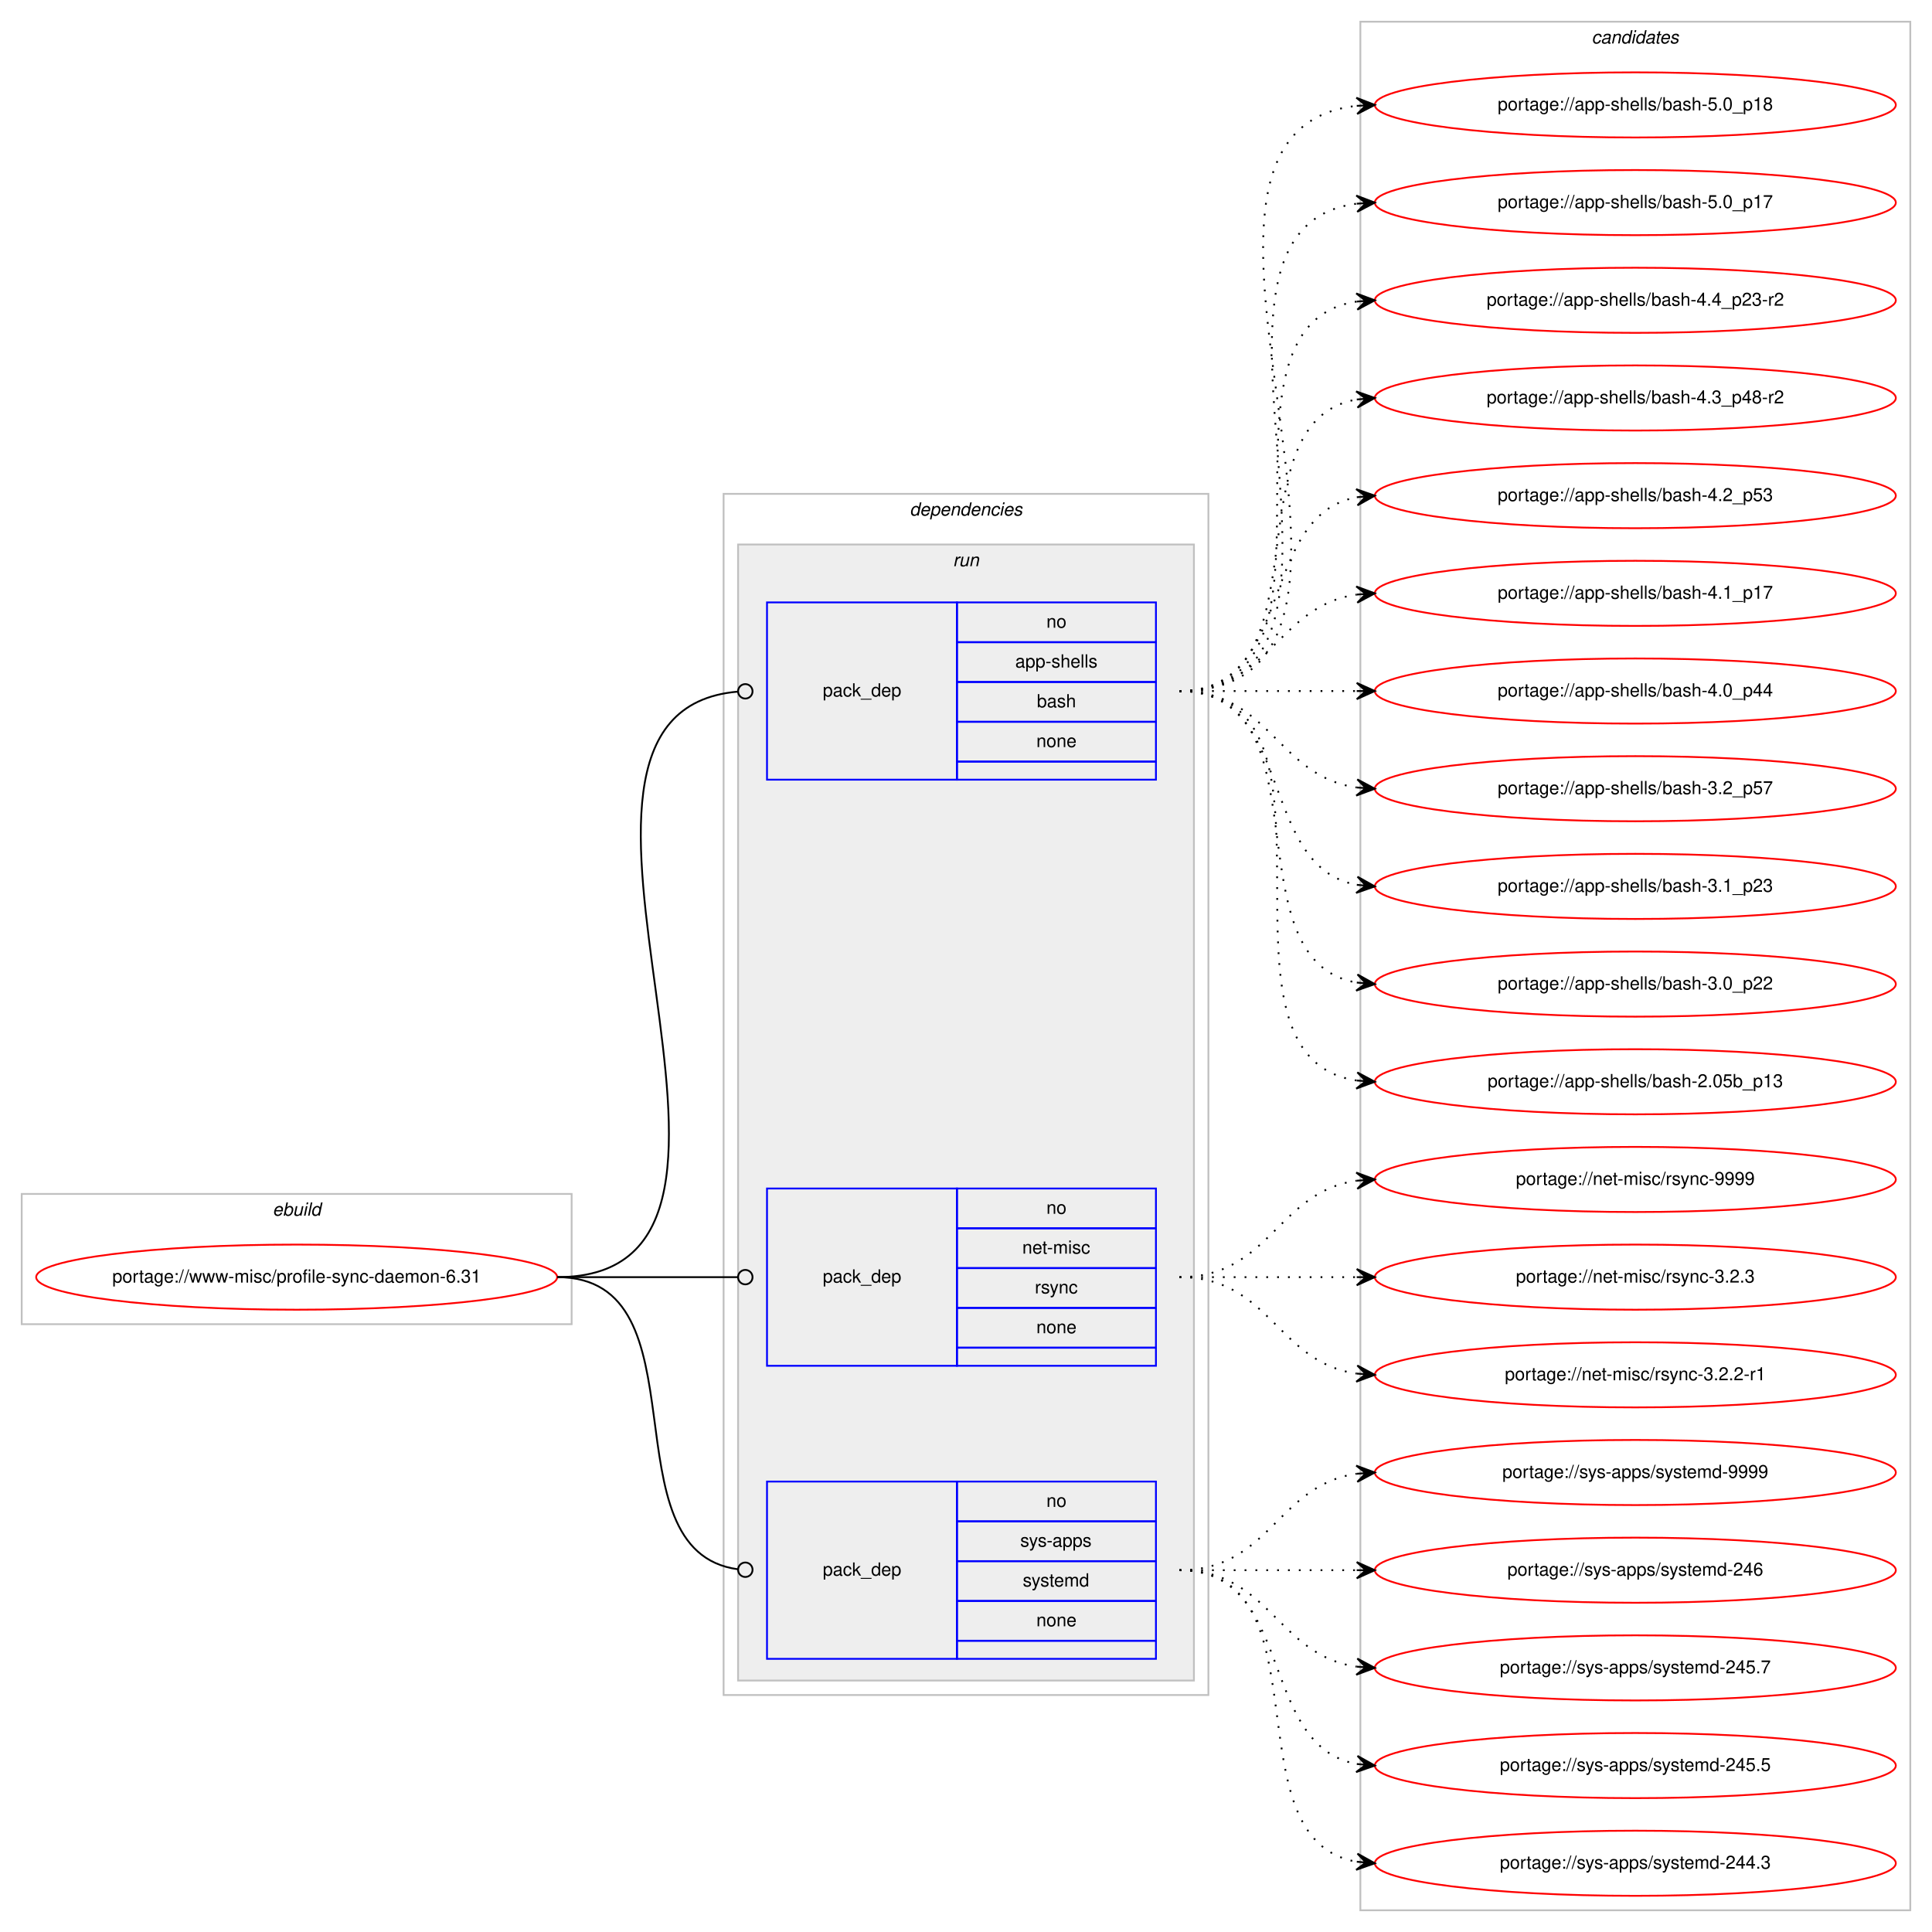
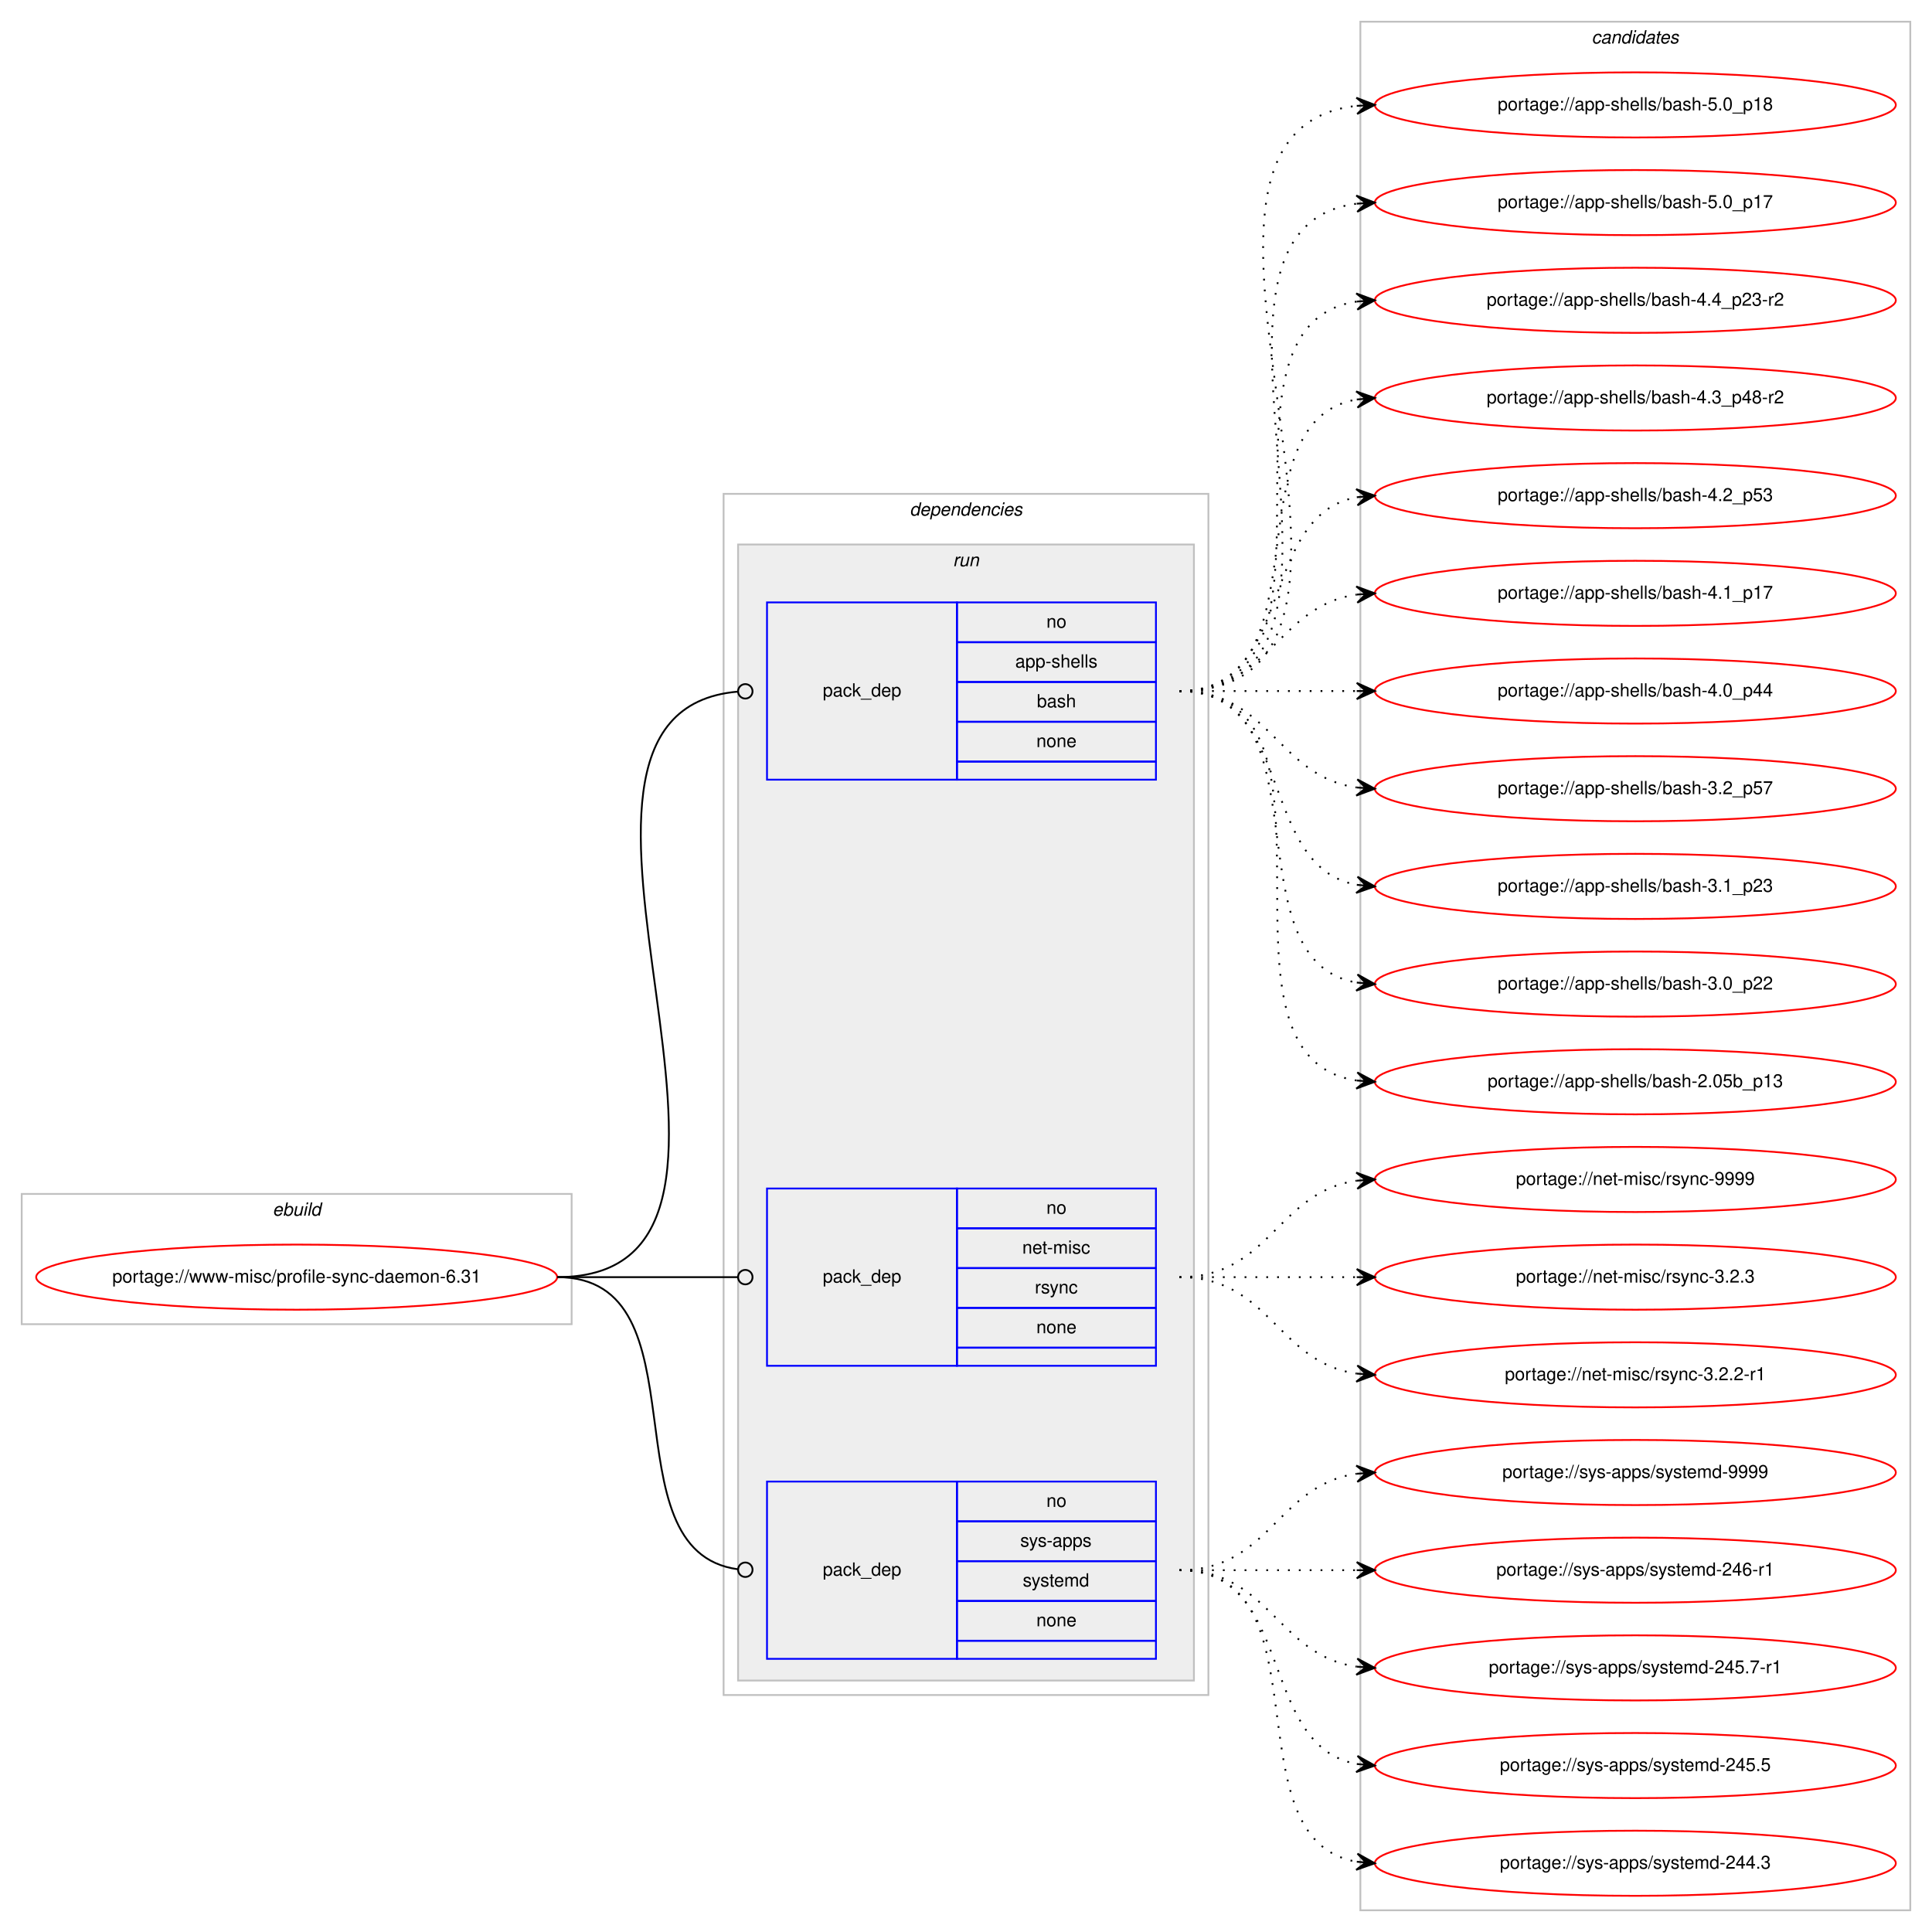
<svg xmlns="http://www.w3.org/2000/svg" xmlns:xlink="http://www.w3.org/1999/xlink" width="1068pt" height="1068pt" viewBox="0.00 0.00 1068.00 1068.00">
  <g id="graph0" class="graph" transform="scale(1 1) rotate(0) translate(4 1064)">
    <polygon fill="#ffffff" stroke="transparent" points="-4,4 -4,-1064 1064,-1064 1064,4 -4,4" />
    <g id="clust1" class="cluster">
      <polygon fill="none" stroke="#c0c0c0" points="8,-332 8,-404 312,-404 312,-332 8,-332" />
      <text text-anchor="start" x="146.663" y="-392" font-family="Helvetica,sans-Serif" font-style="italic" font-size="10.00" fill="#000000">ebuild</text>
    </g>
    <g id="clust2" class="cluster">
      <polygon fill="none" stroke="#c0c0c0" points="396,-127 396,-791 664,-791 664,-127 396,-127" />
      <text text-anchor="start" x="498.875" y="-779" font-family="Helvetica,sans-Serif" font-style="italic" font-size="10.00" fill="#000000">dependencies</text>
    </g>
    <g id="clust5" class="cluster">
      <polygon fill="#eeeeee" stroke="#c0c0c0" points="404,-135 404,-763 656,-763 656,-135 404,-135" />
      <text text-anchor="start" x="522.777" y="-751" font-family="Helvetica,sans-Serif" font-style="italic" font-size="10.00" fill="#000000">run</text>
    </g>
    <g id="clust9" class="cluster">
      <polygon fill="none" stroke="#c0c0c0" points="748,-8 748,-1052 1052,-1052 1052,-8 748,-8" />
      <text text-anchor="start" x="875.824" y="-1040" font-family="Helvetica,sans-Serif" font-style="italic" font-size="10.00" fill="#000000">candidates</text>
    </g>
    <g id="node1" class="node">
      <g id="a_node1">
        <a xlink:href="../www-misc/profile-sync-daemon-6.31.svg" xlink:title="portage://www-misc/profile-sync-daemon-6.31">
          <ellipse fill="none" stroke="#ff0000" cx="160" cy="-358" rx="144" ry="18" />
          <text text-anchor="middle" x="160" y="-355" font-family="Helvetica,sans-Serif" font-size="10.00" fill="#000000">portage://www-misc/profile-sync-daemon-6.31</text>
        </a>
      </g>
    </g>
    <g id="node2" class="node">
      <polygon fill="none" stroke="#0000ff" points="420,-633 420,-731 525,-731 525,-633 420,-633" />
      <text text-anchor="start" x="450.823" y="-679" font-family="Helvetica,sans-Serif" font-size="10.00" fill="#000000">pack_dep</text>
      <polygon fill="none" stroke="#0000ff" points="525,-709 525,-731 635,-731 635,-709 525,-709" />
      <text text-anchor="start" x="574.441" y="-717" font-family="Helvetica,sans-Serif" font-size="10.00" fill="#000000">no</text>
      <polygon fill="none" stroke="#0000ff" points="525,-687 525,-709 635,-709 635,-687 525,-687" />
      <text text-anchor="start" x="557.219" y="-695" font-family="Helvetica,sans-Serif" font-size="10.00" fill="#000000">app-shells</text>
      <polygon fill="none" stroke="#0000ff" points="525,-665 525,-687 635,-687 635,-665 525,-665" />
      <text text-anchor="start" x="569.162" y="-673" font-family="Helvetica,sans-Serif" font-size="10.00" fill="#000000">bash</text>
      <polygon fill="none" stroke="#0000ff" points="525,-643 525,-665 635,-665 635,-643 525,-643" />
      <text text-anchor="start" x="568.882" y="-651" font-family="Helvetica,sans-Serif" font-size="10.00" fill="#000000">none</text>
      <polygon fill="none" stroke="#0000ff" points="525,-633 525,-643 635,-643 635,-633 525,-633" />
    </g>
    <g id="edge1" class="edge">
      <path fill="none" stroke="#000000" d="M304,-358C452.973,-358 267.349,-670.088 403.905,-681.669" />
      <ellipse fill="none" stroke="#000000" cx="408.003" cy="-681.837" rx="4" ry="4" />
    </g>
    <g id="node3" class="node">
      <polygon fill="none" stroke="#0000ff" points="420,-309 420,-407 525,-407 525,-309 420,-309" />
      <text text-anchor="start" x="450.823" y="-355" font-family="Helvetica,sans-Serif" font-size="10.00" fill="#000000">pack_dep</text>
      <polygon fill="none" stroke="#0000ff" points="525,-385 525,-407 635,-407 635,-385 525,-385" />
      <text text-anchor="start" x="574.441" y="-393" font-family="Helvetica,sans-Serif" font-size="10.00" fill="#000000">no</text>
      <polygon fill="none" stroke="#0000ff" points="525,-363 525,-385 635,-385 635,-363 525,-363" />
      <text text-anchor="start" x="561.113" y="-371" font-family="Helvetica,sans-Serif" font-size="10.00" fill="#000000">net-misc</text>
      <polygon fill="none" stroke="#0000ff" points="525,-341 525,-363 635,-363 635,-341 525,-341" />
      <text text-anchor="start" x="568.056" y="-349" font-family="Helvetica,sans-Serif" font-size="10.00" fill="#000000">rsync</text>
      <polygon fill="none" stroke="#0000ff" points="525,-319 525,-341 635,-341 635,-319 525,-319" />
      <text text-anchor="start" x="568.882" y="-327" font-family="Helvetica,sans-Serif" font-size="10.00" fill="#000000">none</text>
      <polygon fill="none" stroke="#0000ff" points="525,-309 525,-319 635,-319 635,-309 525,-309" />
    </g>
    <g id="edge2" class="edge">
      <path fill="none" stroke="#000000" d="M304,-358C349.188,-358 362.47,-358 403.919,-358" />
      <ellipse fill="none" stroke="#000000" cx="408" cy="-358" rx="4" ry="4" />
    </g>
    <g id="node4" class="node">
      <polygon fill="none" stroke="#0000ff" points="420,-147 420,-245 525,-245 525,-147 420,-147" />
      <text text-anchor="start" x="450.823" y="-193" font-family="Helvetica,sans-Serif" font-size="10.00" fill="#000000">pack_dep</text>
      <polygon fill="none" stroke="#0000ff" points="525,-223 525,-245 635,-245 635,-223 525,-223" />
      <text text-anchor="start" x="574.441" y="-231" font-family="Helvetica,sans-Serif" font-size="10.00" fill="#000000">no</text>
      <polygon fill="none" stroke="#0000ff" points="525,-201 525,-223 635,-223 635,-201 525,-201" />
      <text text-anchor="start" x="559.997" y="-209" font-family="Helvetica,sans-Serif" font-size="10.00" fill="#000000">sys-apps</text>
      <polygon fill="none" stroke="#0000ff" points="525,-179 525,-201 635,-201 635,-179 525,-179" />
      <text text-anchor="start" x="561.387" y="-187" font-family="Helvetica,sans-Serif" font-size="10.00" fill="#000000">systemd</text>
      <polygon fill="none" stroke="#0000ff" points="525,-157 525,-179 635,-179 635,-157 525,-157" />
      <text text-anchor="start" x="568.882" y="-165" font-family="Helvetica,sans-Serif" font-size="10.00" fill="#000000">none</text>
      <polygon fill="none" stroke="#0000ff" points="525,-147 525,-157 635,-157 635,-147 525,-147" />
    </g>
    <g id="edge3" class="edge">
      <path fill="none" stroke="#000000" d="M304,-358C387.66,-358 329.62,-206.579 403.871,-196.524" />
      <ellipse fill="none" stroke="#000000" cx="408.008" cy="-196.257" rx="4" ry="4" />
    </g>
    <g id="node5" class="node">
      <g id="a_node5">
        <a xlink:href="../app-shells/bash-5.0_p18.svg" xlink:title="portage://app-shells/bash-5.0_p18">
          <ellipse fill="none" stroke="#ff0000" cx="900" cy="-1006" rx="144" ry="18" />
          <text text-anchor="middle" x="900" y="-1003" font-family="Helvetica,sans-Serif" font-size="10.00" fill="#000000">portage://app-shells/bash-5.0_p18</text>
        </a>
      </g>
    </g>
    <g id="edge4" class="edge">
      <path fill="none" stroke="#000000" stroke-dasharray="1,5" d="M648,-682C796.232,-682 613.188,-990.99 745.891,-1005.474" />
      <polygon fill="#000000" stroke="#000000" points="756,-1006 745.78,-1009.975 751.007,-1005.74 746.014,-1005.481 746.014,-1005.481 746.014,-1005.481 751.007,-1005.74 746.247,-1000.987 756,-1006 756,-1006" />
    </g>
    <g id="node6" class="node">
      <g id="a_node6">
        <a xlink:href="../app-shells/bash-5.0_p17.svg" xlink:title="portage://app-shells/bash-5.0_p17">
          <ellipse fill="none" stroke="#ff0000" cx="900" cy="-952" rx="144" ry="18" />
          <text text-anchor="middle" x="900" y="-949" font-family="Helvetica,sans-Serif" font-size="10.00" fill="#000000">portage://app-shells/bash-5.0_p17</text>
        </a>
      </g>
    </g>
    <g id="edge5" class="edge">
      <path fill="none" stroke="#000000" stroke-dasharray="1,5" d="M648,-682C773.71,-682 634.777,-937.436 746.014,-951.405" />
      <polygon fill="#000000" stroke="#000000" points="756,-952 745.75,-955.898 751.009,-951.703 746.018,-951.405 746.018,-951.405 746.018,-951.405 751.009,-951.703 746.285,-946.913 756,-952 756,-952" />
    </g>
    <g id="node7" class="node">
      <g id="a_node7">
        <a xlink:href="../app-shells/bash-4.4_p23-r2.svg" xlink:title="portage://app-shells/bash-4.4_p23-r2">
          <ellipse fill="none" stroke="#ff0000" cx="900" cy="-898" rx="144" ry="18" />
          <text text-anchor="middle" x="900" y="-895" font-family="Helvetica,sans-Serif" font-size="10.00" fill="#000000">portage://app-shells/bash-4.4_p23-r2</text>
        </a>
      </g>
    </g>
    <g id="edge6" class="edge">
      <path fill="none" stroke="#000000" stroke-dasharray="1,5" d="M648,-682C751.768,-682 655.516,-883.894 746.001,-897.301" />
      <polygon fill="#000000" stroke="#000000" points="756,-898 745.711,-901.792 751.012,-897.652 746.024,-897.303 746.024,-897.303 746.024,-897.303 751.012,-897.652 746.338,-892.814 756,-898 756,-898" />
    </g>
    <g id="node8" class="node">
      <g id="a_node8">
        <a xlink:href="../app-shells/bash-4.3_p48-r2.svg" xlink:title="portage://app-shells/bash-4.3_p48-r2">
          <ellipse fill="none" stroke="#ff0000" cx="900" cy="-844" rx="144" ry="18" />
          <text text-anchor="middle" x="900" y="-841" font-family="Helvetica,sans-Serif" font-size="10.00" fill="#000000">portage://app-shells/bash-4.3_p48-r2</text>
        </a>
      </g>
    </g>
    <g id="edge7" class="edge">
      <path fill="none" stroke="#000000" stroke-dasharray="1,5" d="M648,-682C730.815,-682 674.779,-830.377 745.661,-843.128" />
      <polygon fill="#000000" stroke="#000000" points="756,-844 745.657,-847.644 751.018,-843.58 746.035,-843.16 746.035,-843.16 746.035,-843.16 751.018,-843.58 746.413,-838.676 756,-844 756,-844" />
    </g>
    <g id="node9" class="node">
      <g id="a_node9">
        <a xlink:href="../app-shells/bash-4.2_p53.svg" xlink:title="portage://app-shells/bash-4.2_p53">
          <ellipse fill="none" stroke="#ff0000" cx="900" cy="-790" rx="144" ry="18" />
          <text text-anchor="middle" x="900" y="-787" font-family="Helvetica,sans-Serif" font-size="10.00" fill="#000000">portage://app-shells/bash-4.2_p53</text>
        </a>
      </g>
    </g>
    <g id="edge8" class="edge">
      <path fill="none" stroke="#000000" stroke-dasharray="1,5" d="M648,-682C712.303,-682 690.78,-778.91 746.031,-789.131" />
      <polygon fill="#000000" stroke="#000000" points="756,-790 745.647,-793.614 751.019,-789.566 746.038,-789.131 746.038,-789.131 746.038,-789.131 751.019,-789.566 746.429,-784.648 756,-790 756,-790" />
    </g>
    <g id="node10" class="node">
      <g id="a_node10">
        <a xlink:href="../app-shells/bash-4.1_p17.svg" xlink:title="portage://app-shells/bash-4.1_p17">
          <ellipse fill="none" stroke="#ff0000" cx="900" cy="-736" rx="144" ry="18" />
          <text text-anchor="middle" x="900" y="-733" font-family="Helvetica,sans-Serif" font-size="10.00" fill="#000000">portage://app-shells/bash-4.1_p17</text>
        </a>
      </g>
    </g>
    <g id="edge9" class="edge">
      <path fill="none" stroke="#000000" stroke-dasharray="1,5" d="M648,-682C698.102,-682 702.012,-729.066 745.979,-735.317" />
      <polygon fill="#000000" stroke="#000000" points="756,-736 745.717,-739.81 751.012,-735.66 746.023,-735.32 746.023,-735.32 746.023,-735.32 751.012,-735.66 746.329,-730.831 756,-736 756,-736" />
    </g>
    <g id="node11" class="node">
      <g id="a_node11">
        <a xlink:href="../app-shells/bash-4.0_p44.svg" xlink:title="portage://app-shells/bash-4.0_p44">
          <ellipse fill="none" stroke="#ff0000" cx="900" cy="-682" rx="144" ry="18" />
          <text text-anchor="middle" x="900" y="-679" font-family="Helvetica,sans-Serif" font-size="10.00" fill="#000000">portage://app-shells/bash-4.0_p44</text>
        </a>
      </g>
    </g>
    <g id="edge10" class="edge">
      <path fill="none" stroke="#000000" stroke-dasharray="1,5" d="M648,-682C692.438,-682 706.02,-682 745.878,-682" />
      <polygon fill="#000000" stroke="#000000" points="756,-682 746,-686.5 751,-682 746,-682 746,-682 746,-682 751,-682 746,-677.5 756,-682 756,-682" />
    </g>
    <g id="node12" class="node">
      <g id="a_node12">
        <a xlink:href="../app-shells/bash-3.2_p57.svg" xlink:title="portage://app-shells/bash-3.2_p57">
          <ellipse fill="none" stroke="#ff0000" cx="900" cy="-628" rx="144" ry="18" />
          <text text-anchor="middle" x="900" y="-625" font-family="Helvetica,sans-Serif" font-size="10.00" fill="#000000">portage://app-shells/bash-3.2_p57</text>
        </a>
      </g>
    </g>
    <g id="edge11" class="edge">
      <path fill="none" stroke="#000000" stroke-dasharray="1,5" d="M648,-682C698.102,-682 702.012,-634.934 745.979,-628.683" />
      <polygon fill="#000000" stroke="#000000" points="756,-628 746.329,-633.169 751.012,-628.34 746.023,-628.68 746.023,-628.68 746.023,-628.68 751.012,-628.34 745.717,-624.19 756,-628 756,-628" />
    </g>
    <g id="node13" class="node">
      <g id="a_node13">
        <a xlink:href="../app-shells/bash-3.1_p23.svg" xlink:title="portage://app-shells/bash-3.1_p23">
          <ellipse fill="none" stroke="#ff0000" cx="900" cy="-574" rx="144" ry="18" />
          <text text-anchor="middle" x="900" y="-571" font-family="Helvetica,sans-Serif" font-size="10.00" fill="#000000">portage://app-shells/bash-3.1_p23</text>
        </a>
      </g>
    </g>
    <g id="edge12" class="edge">
      <path fill="none" stroke="#000000" stroke-dasharray="1,5" d="M648,-682C712.303,-682 690.78,-585.09 746.031,-574.869" />
      <polygon fill="#000000" stroke="#000000" points="756,-574 746.429,-579.352 751.019,-574.434 746.038,-574.869 746.038,-574.869 746.038,-574.869 751.019,-574.434 745.647,-570.386 756,-574 756,-574" />
    </g>
    <g id="node14" class="node">
      <g id="a_node14">
        <a xlink:href="../app-shells/bash-3.0_p22.svg" xlink:title="portage://app-shells/bash-3.0_p22">
          <ellipse fill="none" stroke="#ff0000" cx="900" cy="-520" rx="144" ry="18" />
          <text text-anchor="middle" x="900" y="-517" font-family="Helvetica,sans-Serif" font-size="10.00" fill="#000000">portage://app-shells/bash-3.0_p22</text>
        </a>
      </g>
    </g>
    <g id="edge13" class="edge">
      <path fill="none" stroke="#000000" stroke-dasharray="1,5" d="M648,-682C730.815,-682 674.779,-533.623 745.661,-520.872" />
      <polygon fill="#000000" stroke="#000000" points="756,-520 746.413,-525.324 751.018,-520.42 746.035,-520.84 746.035,-520.84 746.035,-520.84 751.018,-520.42 745.657,-516.356 756,-520 756,-520" />
    </g>
    <g id="node15" class="node">
      <g id="a_node15">
        <a xlink:href="../app-shells/bash-2.05b_p13.svg" xlink:title="portage://app-shells/bash-2.05b_p13">
          <ellipse fill="none" stroke="#ff0000" cx="900" cy="-466" rx="144" ry="18" />
          <text text-anchor="middle" x="900" y="-463" font-family="Helvetica,sans-Serif" font-size="10.00" fill="#000000">portage://app-shells/bash-2.05b_p13</text>
        </a>
      </g>
    </g>
    <g id="edge14" class="edge">
      <path fill="none" stroke="#000000" stroke-dasharray="1,5" d="M648,-682C751.768,-682 655.516,-480.106 746.001,-466.699" />
      <polygon fill="#000000" stroke="#000000" points="756,-466 746.338,-471.186 751.012,-466.349 746.024,-466.697 746.024,-466.697 746.024,-466.697 751.012,-466.349 745.711,-462.208 756,-466 756,-466" />
    </g>
    <g id="node16" class="node">
      <g id="a_node16">
        <a xlink:href="../net-misc/rsync-9999.svg" xlink:title="portage://net-misc/rsync-9999">
          <ellipse fill="none" stroke="#ff0000" cx="900" cy="-412" rx="144" ry="18" />
          <text text-anchor="middle" x="900" y="-409" font-family="Helvetica,sans-Serif" font-size="10.00" fill="#000000">portage://net-misc/rsync-9999</text>
        </a>
      </g>
    </g>
    <g id="edge15" class="edge">
      <path fill="none" stroke="#000000" stroke-dasharray="1,5" d="M648,-358C698.102,-358 702.012,-405.066 745.979,-411.317" />
      <polygon fill="#000000" stroke="#000000" points="756,-412 745.717,-415.81 751.012,-411.66 746.023,-411.32 746.023,-411.32 746.023,-411.32 751.012,-411.66 746.329,-406.831 756,-412 756,-412" />
    </g>
    <g id="node17" class="node">
      <g id="a_node17">
        <a xlink:href="../net-misc/rsync-3.2.3.svg" xlink:title="portage://net-misc/rsync-3.2.3">
          <ellipse fill="none" stroke="#ff0000" cx="900" cy="-358" rx="144" ry="18" />
          <text text-anchor="middle" x="900" y="-355" font-family="Helvetica,sans-Serif" font-size="10.00" fill="#000000">portage://net-misc/rsync-3.2.3</text>
        </a>
      </g>
    </g>
    <g id="edge16" class="edge">
      <path fill="none" stroke="#000000" stroke-dasharray="1,5" d="M648,-358C692.438,-358 706.02,-358 745.878,-358" />
      <polygon fill="#000000" stroke="#000000" points="756,-358 746,-362.5 751,-358 746,-358 746,-358 746,-358 751,-358 746,-353.5 756,-358 756,-358" />
    </g>
    <g id="node18" class="node">
      <g id="a_node18">
        <a xlink:href="../net-misc/rsync-3.2.2-r1.svg" xlink:title="portage://net-misc/rsync-3.2.2-r1">
          <ellipse fill="none" stroke="#ff0000" cx="900" cy="-304" rx="144" ry="18" />
          <text text-anchor="middle" x="900" y="-301" font-family="Helvetica,sans-Serif" font-size="10.00" fill="#000000">portage://net-misc/rsync-3.2.2-r1</text>
        </a>
      </g>
    </g>
    <g id="edge17" class="edge">
      <path fill="none" stroke="#000000" stroke-dasharray="1,5" d="M648,-358C698.102,-358 702.012,-310.934 745.979,-304.683" />
      <polygon fill="#000000" stroke="#000000" points="756,-304 746.329,-309.169 751.012,-304.34 746.023,-304.68 746.023,-304.68 746.023,-304.68 751.012,-304.34 745.717,-300.19 756,-304 756,-304" />
    </g>
    <g id="node19" class="node">
      <g id="a_node19">
        <a xlink:href="../sys-apps/systemd-9999.svg" xlink:title="portage://sys-apps/systemd-9999">
          <ellipse fill="none" stroke="#ff0000" cx="900" cy="-250" rx="144" ry="18" />
          <text text-anchor="middle" x="900" y="-247" font-family="Helvetica,sans-Serif" font-size="10.00" fill="#000000">portage://sys-apps/systemd-9999</text>
        </a>
      </g>
    </g>
    <g id="edge18" class="edge">
      <path fill="none" stroke="#000000" stroke-dasharray="1,5" d="M648,-196C698.102,-196 702.012,-243.066 745.979,-249.317" />
      <polygon fill="#000000" stroke="#000000" points="756,-250 745.717,-253.81 751.012,-249.66 746.023,-249.32 746.023,-249.32 746.023,-249.32 751.012,-249.66 746.329,-244.831 756,-250 756,-250" />
    </g>
    <g id="node20" class="node">
      <g id="a_node20">
-         <a xlink:href="../sys-apps/systemd-246.svg" xlink:title="portage://sys-apps/systemd-246">
+         <a xlink:href="../sys-apps/systemd-246-r1.svg" xlink:title="portage://sys-apps/systemd-246-r1">
          <ellipse fill="none" stroke="#ff0000" cx="900" cy="-196" rx="144" ry="18" />
-           <text text-anchor="middle" x="900" y="-193" font-family="Helvetica,sans-Serif" font-size="10.00" fill="#000000">portage://sys-apps/systemd-246</text>
+           <text text-anchor="middle" x="900" y="-193" font-family="Helvetica,sans-Serif" font-size="10.00" fill="#000000">portage://sys-apps/systemd-246-r1</text>
        </a>
      </g>
    </g>
    <g id="edge19" class="edge">
      <path fill="none" stroke="#000000" stroke-dasharray="1,5" d="M648,-196C692.438,-196 706.02,-196 745.878,-196" />
      <polygon fill="#000000" stroke="#000000" points="756,-196 746,-200.5 751,-196 746,-196 746,-196 746,-196 751,-196 746,-191.5 756,-196 756,-196" />
    </g>
    <g id="node21" class="node">
      <g id="a_node21">
-         <a xlink:href="../sys-apps/systemd-245.7.svg" xlink:title="portage://sys-apps/systemd-245.7">
+         <a xlink:href="../sys-apps/systemd-245.7-r1.svg" xlink:title="portage://sys-apps/systemd-245.7-r1">
          <ellipse fill="none" stroke="#ff0000" cx="900" cy="-142" rx="144" ry="18" />
-           <text text-anchor="middle" x="900" y="-139" font-family="Helvetica,sans-Serif" font-size="10.00" fill="#000000">portage://sys-apps/systemd-245.7</text>
+           <text text-anchor="middle" x="900" y="-139" font-family="Helvetica,sans-Serif" font-size="10.00" fill="#000000">portage://sys-apps/systemd-245.7-r1</text>
        </a>
      </g>
    </g>
    <g id="edge20" class="edge">
      <path fill="none" stroke="#000000" stroke-dasharray="1,5" d="M648,-196C698.102,-196 702.012,-148.934 745.979,-142.683" />
      <polygon fill="#000000" stroke="#000000" points="756,-142 746.329,-147.169 751.012,-142.34 746.023,-142.68 746.023,-142.68 746.023,-142.68 751.012,-142.34 745.717,-138.19 756,-142 756,-142" />
    </g>
    <g id="node22" class="node">
      <g id="a_node22">
        <a xlink:href="../sys-apps/systemd-245.5.svg" xlink:title="portage://sys-apps/systemd-245.5">
          <ellipse fill="none" stroke="#ff0000" cx="900" cy="-88" rx="144" ry="18" />
          <text text-anchor="middle" x="900" y="-85" font-family="Helvetica,sans-Serif" font-size="10.00" fill="#000000">portage://sys-apps/systemd-245.5</text>
        </a>
      </g>
    </g>
    <g id="edge21" class="edge">
      <path fill="none" stroke="#000000" stroke-dasharray="1,5" d="M648,-196C712.303,-196 690.78,-99.09 746.031,-88.869" />
      <polygon fill="#000000" stroke="#000000" points="756,-88 746.429,-93.352 751.019,-88.434 746.038,-88.869 746.038,-88.869 746.038,-88.869 751.019,-88.434 745.647,-84.386 756,-88 756,-88" />
    </g>
    <g id="node23" class="node">
      <g id="a_node23">
        <a xlink:href="../sys-apps/systemd-244.3.svg" xlink:title="portage://sys-apps/systemd-244.3">
          <ellipse fill="none" stroke="#ff0000" cx="900" cy="-34" rx="144" ry="18" />
          <text text-anchor="middle" x="900" y="-31" font-family="Helvetica,sans-Serif" font-size="10.00" fill="#000000">portage://sys-apps/systemd-244.3</text>
        </a>
      </g>
    </g>
    <g id="edge22" class="edge">
      <path fill="none" stroke="#000000" stroke-dasharray="1,5" d="M648,-196C730.815,-196 674.779,-47.623 745.661,-34.872" />
      <polygon fill="#000000" stroke="#000000" points="756,-34 746.413,-39.324 751.018,-34.42 746.035,-34.84 746.035,-34.84 746.035,-34.84 751.018,-34.42 745.657,-30.356 756,-34 756,-34" />
    </g>
  </g>
</svg>
